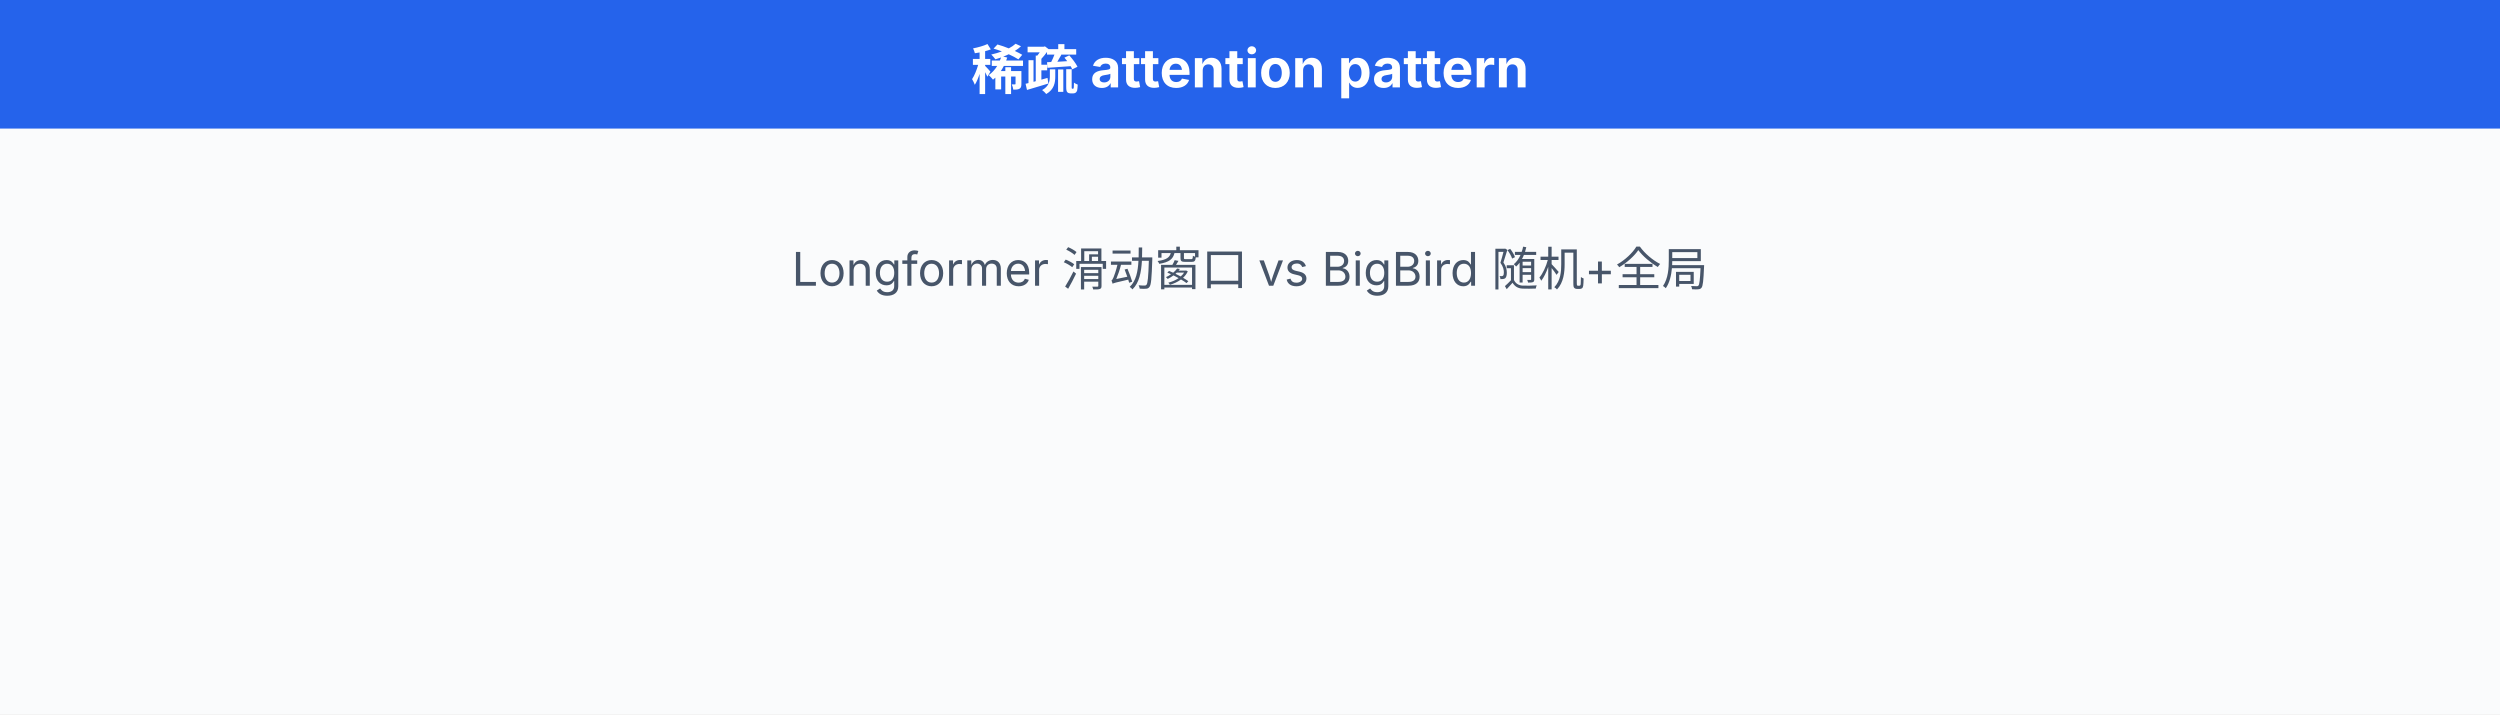
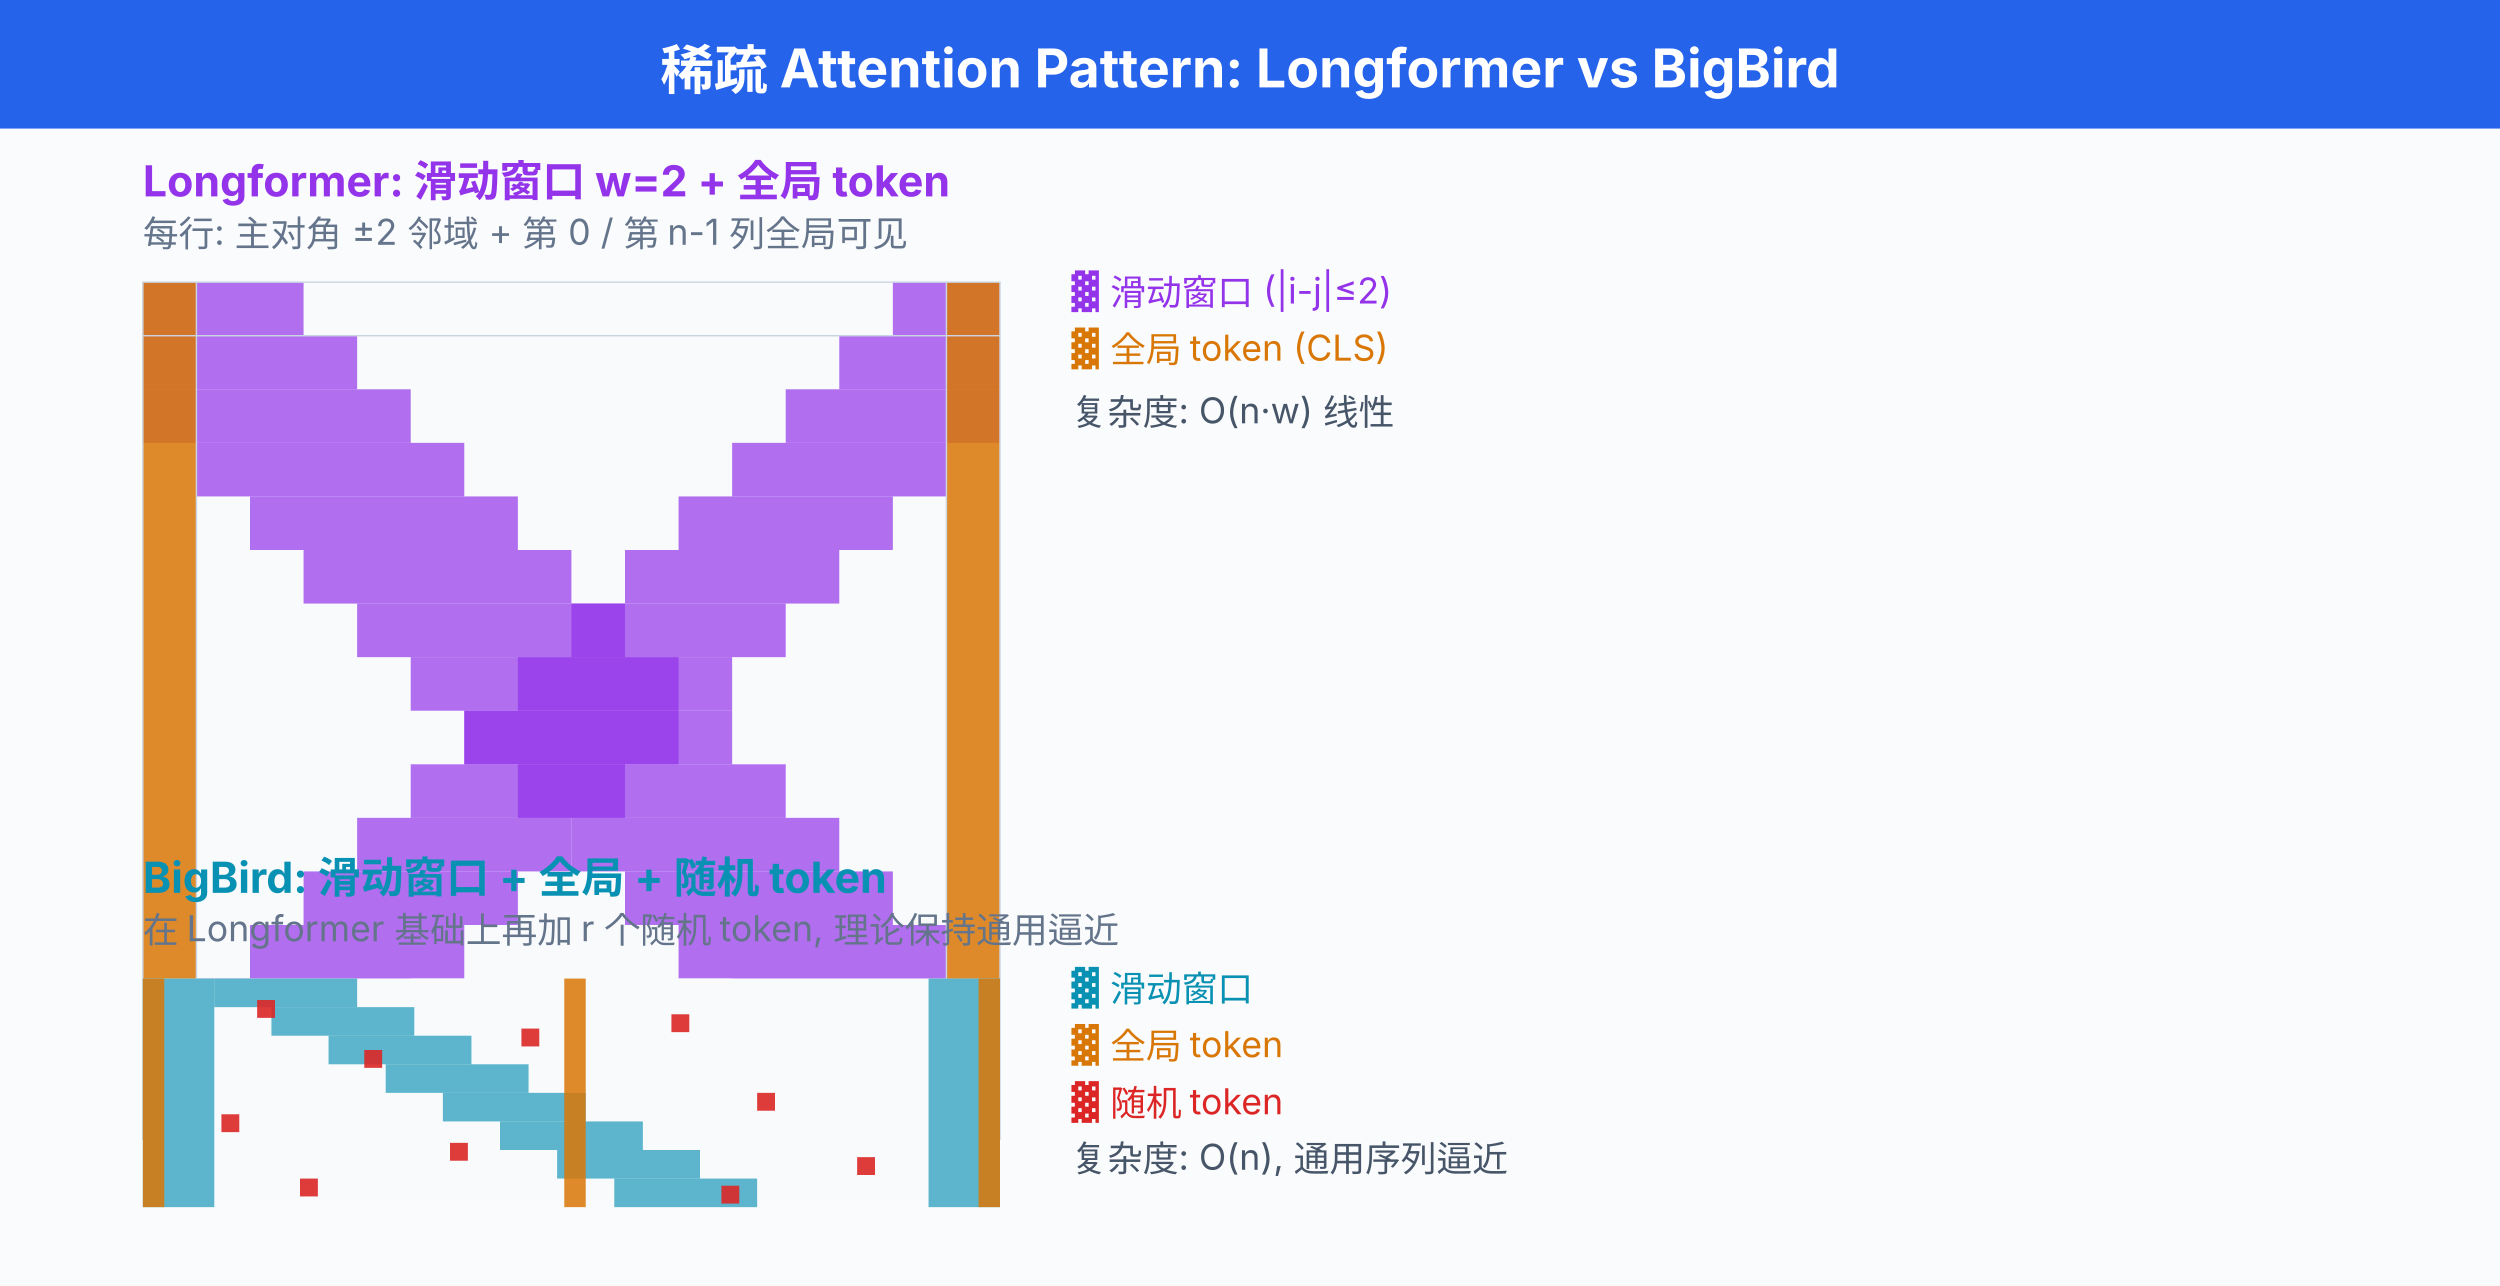
- <svg xmlns="http://www.w3.org/2000/svg" viewBox="0 0 700 200" width="700" height="200" font-family="system-ui, -apple-system, 'PingFang SC', 'Noto Sans SC', sans-serif">
+ <svg xmlns="http://www.w3.org/2000/svg" viewBox="0 0 700 360" width="700" height="360" font-family="system-ui, -apple-system, 'PingFang SC', 'Noto Sans SC', 'Microsoft YaHei', sans-serif">
  <style>
-   text { font-family: system-ui, -apple-system, 'PingFang SC', 'Noto Sans SC', sans-serif; }
+   text { font-family: system-ui, -apple-system, 'PingFang SC', 'Noto Sans SC', 'Microsoft YaHei', sans-serif; }
</style>
-   <rect width="700" height="200" fill="#fafbfc" />
+   <rect width="700" height="360" fill="#fafbfc" />
  <defs>
    <marker id="a-64748b" markerWidth="8" markerHeight="6" refX="8" refY="3" orient="auto">
      <path d="M0,0 L8,3 L0,6 Z" fill="#64748b" />
    </marker>
    <marker id="a-2563eb" markerWidth="8" markerHeight="6" refX="8" refY="3" orient="auto">
      <path d="M0,0 L8,3 L0,6 Z" fill="#2563eb" />
    </marker>
    <marker id="a-16a34a" markerWidth="8" markerHeight="6" refX="8" refY="3" orient="auto">
      <path d="M0,0 L8,3 L0,6 Z" fill="#16a34a" />
    </marker>
    <marker id="a-dc2626" markerWidth="8" markerHeight="6" refX="8" refY="3" orient="auto">
      <path d="M0,0 L8,3 L0,6 Z" fill="#dc2626" />
    </marker>
    <marker id="a-9333ea" markerWidth="8" markerHeight="6" refX="8" refY="3" orient="auto">
      <path d="M0,0 L8,3 L0,6 Z" fill="#9333ea" />
    </marker>
    <marker id="a-d97706" markerWidth="8" markerHeight="6" refX="8" refY="3" orient="auto">
      <path d="M0,0 L8,3 L0,6 Z" fill="#d97706" />
    </marker>
    <marker id="a-0891b2" markerWidth="8" markerHeight="6" refX="8" refY="3" orient="auto">
      <path d="M0,0 L8,3 L0,6 Z" fill="#0891b2" />
    </marker>
    <marker id="a-db2777" markerWidth="8" markerHeight="6" refX="8" refY="3" orient="auto">
      <path d="M0,0 L8,3 L0,6 Z" fill="#db2777" />
    </marker>
  </defs>
  <rect x="0" y="0" width="700" height="36" fill="#2563eb" rx="0" />
-   <text x="350" y="25" text-anchor="middle" font-size="15" font-weight="700" fill="white">稀疏 attention pattern</text>
-   <text x="350" y="80" text-anchor="middle" font-size="13" fill="#475569">Longformer 滑动窗口 vs BigBird 随机+全局</text>
+   <text x="350" y="25" text-anchor="middle" font-size="15" font-weight="700" fill="white">稀疏 Attention Pattern: Longformer vs BigBird</text>
+   <g transform="translate(40,55)">
+     <text x="0" y="0" font-size="12" font-weight="700" fill="#9333ea">Longformer: 滑动窗口 w=2 + 全局 token</text>
+     <text x="0" y="14" font-size="10" fill="#64748b">每行: 主对角 ±2 邻域 + 第 0 / 第 n-1 列全局可见</text>
+     <g transform="translate(0,24)">
+       <rect x="0" y="0" width="240" height="240" fill="#f8fafc" />
+       <g fill="#9333ea" fill-opacity="0.7">
+         <rect x="0" y="0" width="45" height="15" />
+         <rect x="210" y="0" width="30" height="15" />
+         <rect x="0" y="15" width="60" height="15" />
+         <rect x="195" y="15" width="45" height="15" />
+         <rect x="0" y="30" width="75" height="15" />
+         <rect x="180" y="30" width="60" height="15" />
+         <rect x="15" y="45" width="75" height="15" />
+         <rect x="165" y="45" width="60" height="15" />
+         <rect x="30" y="60" width="75" height="15" />
+         <rect x="150" y="60" width="60" height="15" />
+         <rect x="45" y="75" width="75" height="15" />
+         <rect x="135" y="75" width="60" height="15" />
+         <rect x="60" y="90" width="75" height="15" />
+         <rect x="120" y="90" width="60" height="15" />
+         <rect x="75" y="105" width="75" height="15" />
+         <rect x="105" y="105" width="60" height="15" />
+         <rect x="90" y="120" width="75" height="15" />
+         <rect x="90" y="120" width="60" height="15" />
+         <rect x="105" y="135" width="75" height="15" />
+         <rect x="75" y="135" width="60" height="15" />
+         <rect x="120" y="150" width="75" height="15" />
+         <rect x="60" y="150" width="60" height="15" />
+         <rect x="135" y="165" width="75" height="15" />
+         <rect x="45" y="165" width="60" height="15" />
+         <rect x="150" y="180" width="75" height="15" />
+         <rect x="30" y="180" width="60" height="15" />
+         <rect x="165" y="195" width="75" height="15" />
+         <rect x="15" y="195" width="60" height="15" />
+         <rect x="180" y="210" width="60" height="15" />
+         <rect x="0" y="210" width="75" height="15" />
+         <rect x="195" y="225" width="45" height="15" />
+         <rect x="0" y="225" width="60" height="15" />
+       </g>
+       <rect x="0" y="0" width="15" height="240" fill="#d97706" fill-opacity="0.85" />
+       <rect x="225" y="0" width="15" height="240" fill="#d97706" fill-opacity="0.85" />
+       <g stroke="#cbd5e1" stroke-width="0.4" fill="none">
+         <rect x="0" y="0" width="240" height="240" />
+         <line x1="15" y1="0" x2="15" y2="240" />
+         <line x1="225" y1="0" x2="225" y2="240" />
+         <line x1="0" y1="15" x2="240" y2="15" />
+         <line x1="0" y1="225" x2="240" y2="225" />
+       </g>
+       <text x="260" y="6" font-size="10" fill="#9333ea">▓ 滑动窗口 (|i-j|≤2)</text>
+       <text x="260" y="22" font-size="10" fill="#d97706">▓ 全局 token (CLS)</text>
+       <text x="260" y="40" font-size="10" fill="#475569">复杂度: O(n·w) 线性</text>
+     </g>
+   </g>
+   <g transform="translate(40,250)">
+     <text x="0" y="0" font-size="12" font-weight="700" fill="#0891b2">BigBird: 滑动窗口 + 全局 + 随机 token</text>
+     <text x="0" y="14" font-size="10" fill="#64748b">在 Longformer 基础上再加 r 个随机 token, 理论保持通用逼近</text>
+     <g transform="translate(0,24)">
+       <rect x="0" y="0" width="240" height="64" fill="#f8fafc" />
+       <g fill="#0891b2" fill-opacity="0.65">
+         <rect x="20" y="0" width="40" height="8" />
+         <rect x="36" y="8" width="40" height="8" />
+         <rect x="52" y="16" width="40" height="8" />
+         <rect x="68" y="24" width="40" height="8" />
+         <rect x="84" y="32" width="40" height="8" />
+         <rect x="100" y="40" width="40" height="8" />
+         <rect x="116" y="48" width="40" height="8" />
+         <rect x="132" y="56" width="40" height="8" />
+         <rect x="0" y="0" width="20" height="64" />
+         <rect x="220" y="0" width="20" height="64" />
+       </g>
+       <rect x="0" y="0" width="6" height="64" fill="#d97706" fill-opacity="0.85" />
+       <rect x="118" y="0" width="6" height="64" fill="#d97706" fill-opacity="0.85" />
+       <rect x="234" y="0" width="6" height="64" fill="#d97706" fill-opacity="0.85" />
+       <g fill="#dc2626" fill-opacity="0.9">
+         <rect x="32" y="6" width="5" height="5" />
+         <rect x="62" y="20" width="5" height="5" />
+         <rect x="22" y="38" width="5" height="5" />
+         <rect x="86" y="46" width="5" height="5" />
+         <rect x="148" y="10" width="5" height="5" />
+         <rect x="172" y="32" width="5" height="5" />
+         <rect x="200" y="50" width="5" height="5" />
+         <rect x="44" y="56" width="5" height="5" />
+         <rect x="106" y="14" width="5" height="5" />
+         <rect x="162" y="58" width="5" height="5" />
+       </g>
+       <text x="260" y="6" font-size="10" fill="#0891b2">▓ 滑动窗口</text>
+       <text x="260" y="22" font-size="10" fill="#d97706">▓ 全局 token</text>
+       <text x="260" y="38" font-size="10" fill="#dc2626">▓ 随机 token</text>
+       <text x="260" y="54" font-size="10" fill="#475569">复杂度: O(n), 通用序列逼近</text>
+     </g>
+   </g>
</svg>
